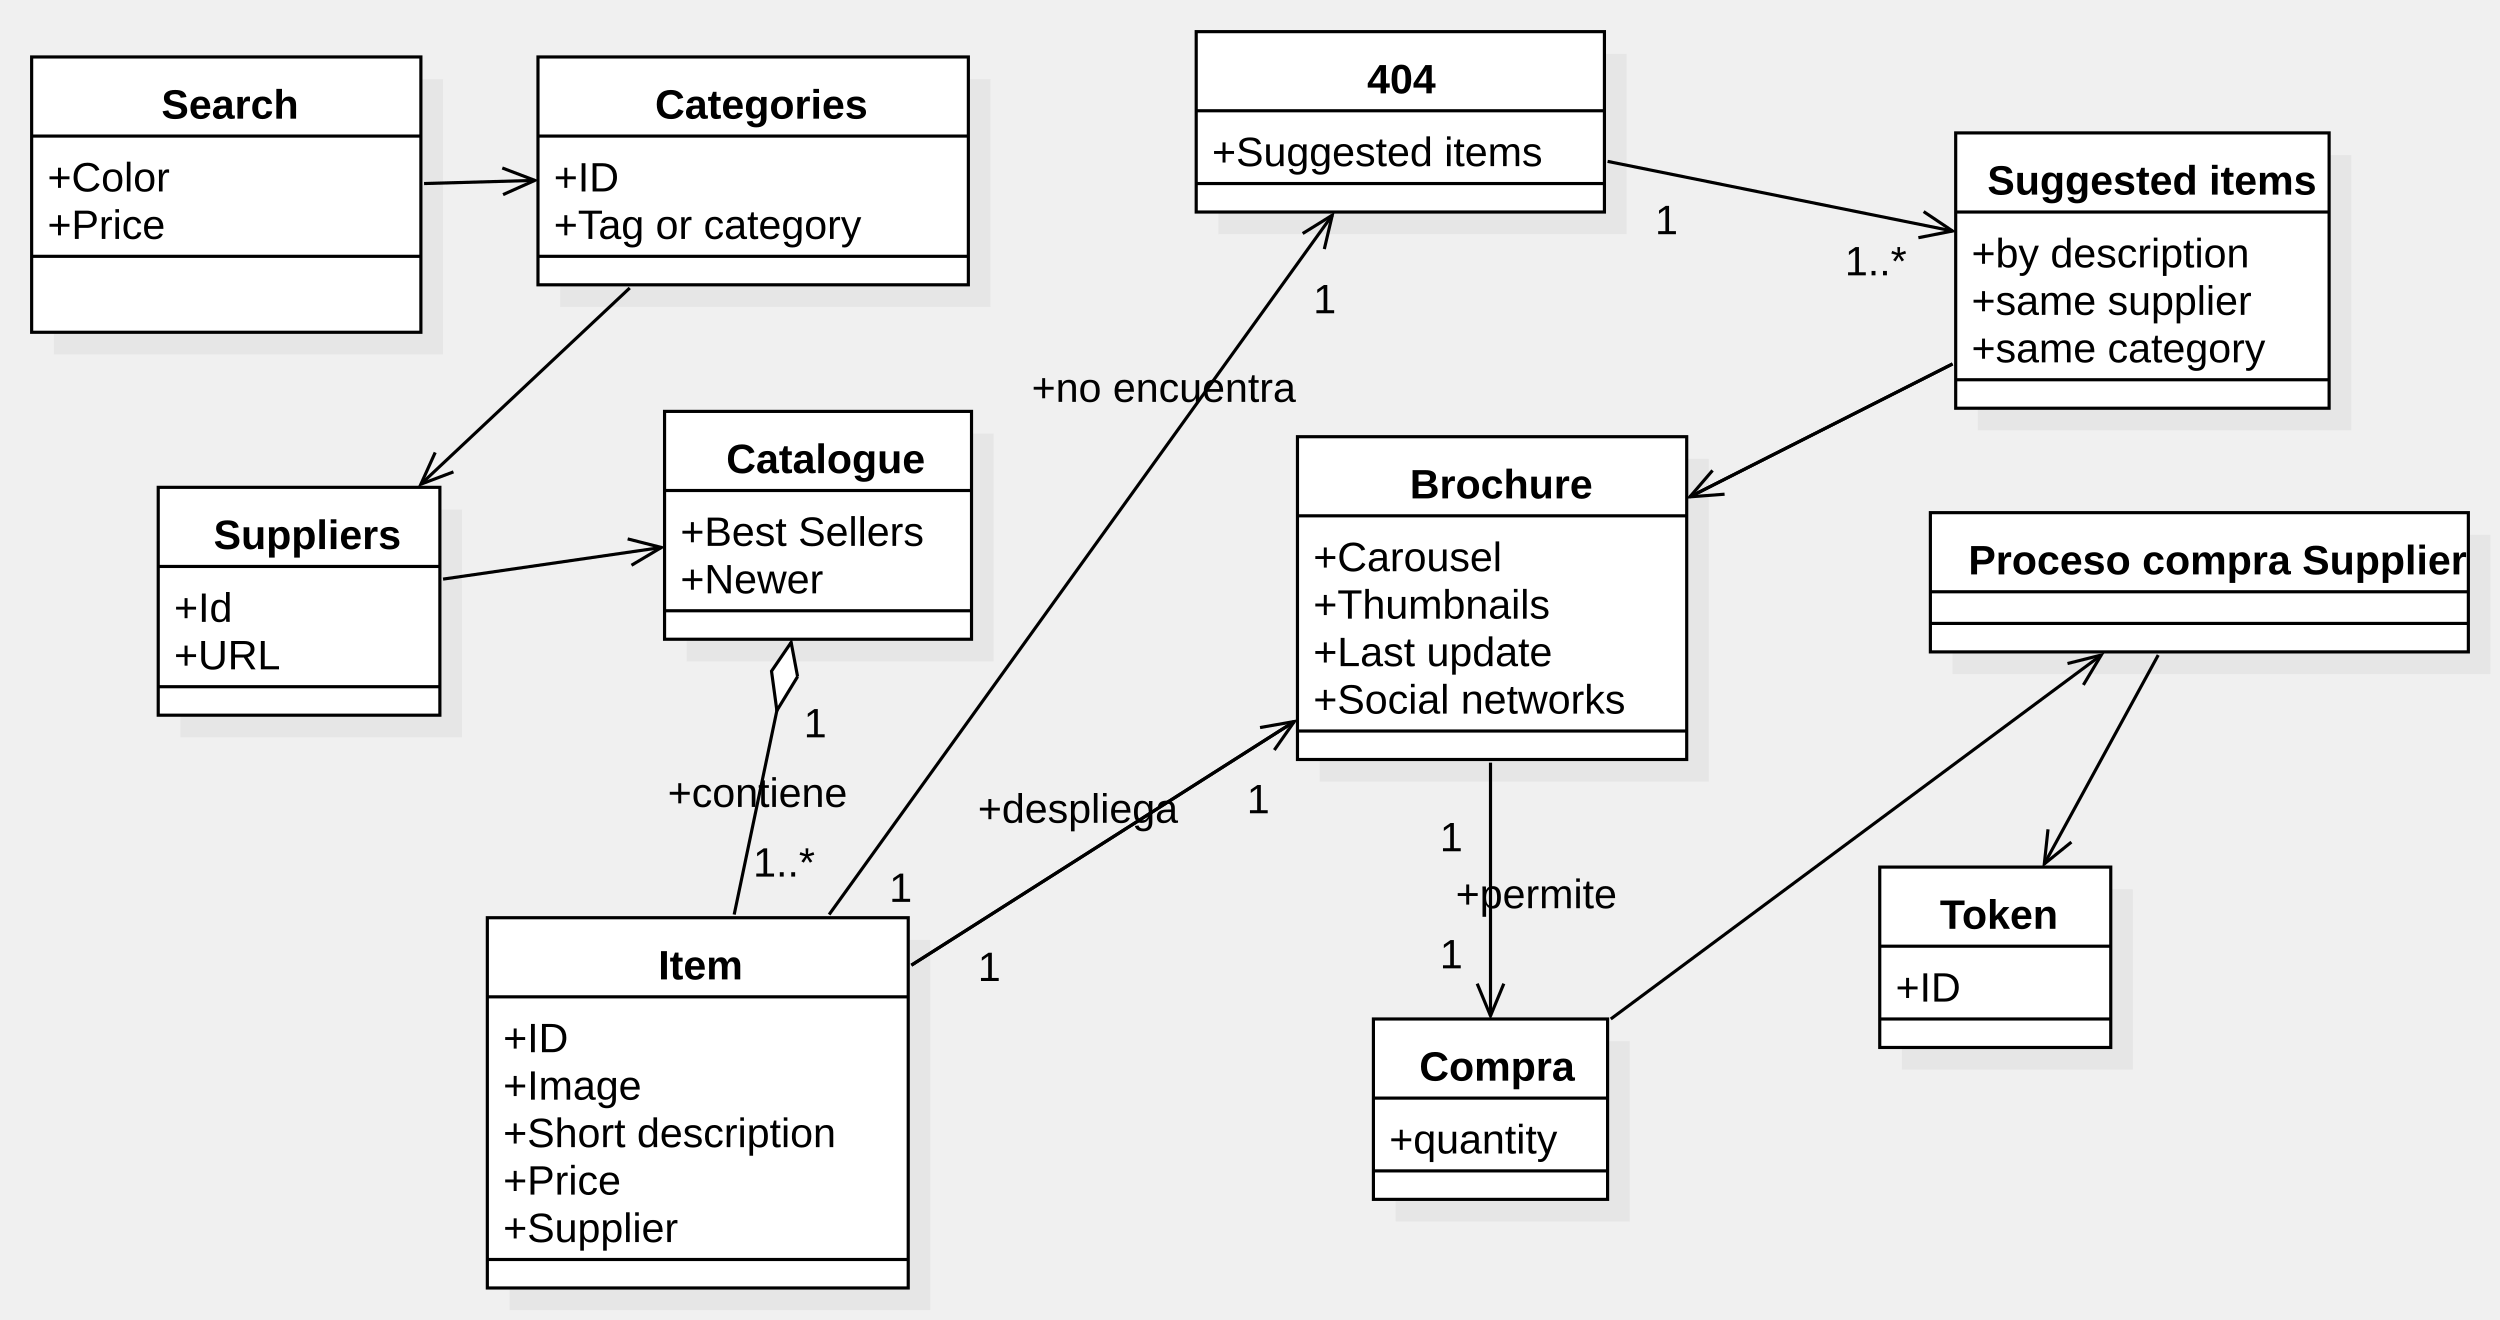
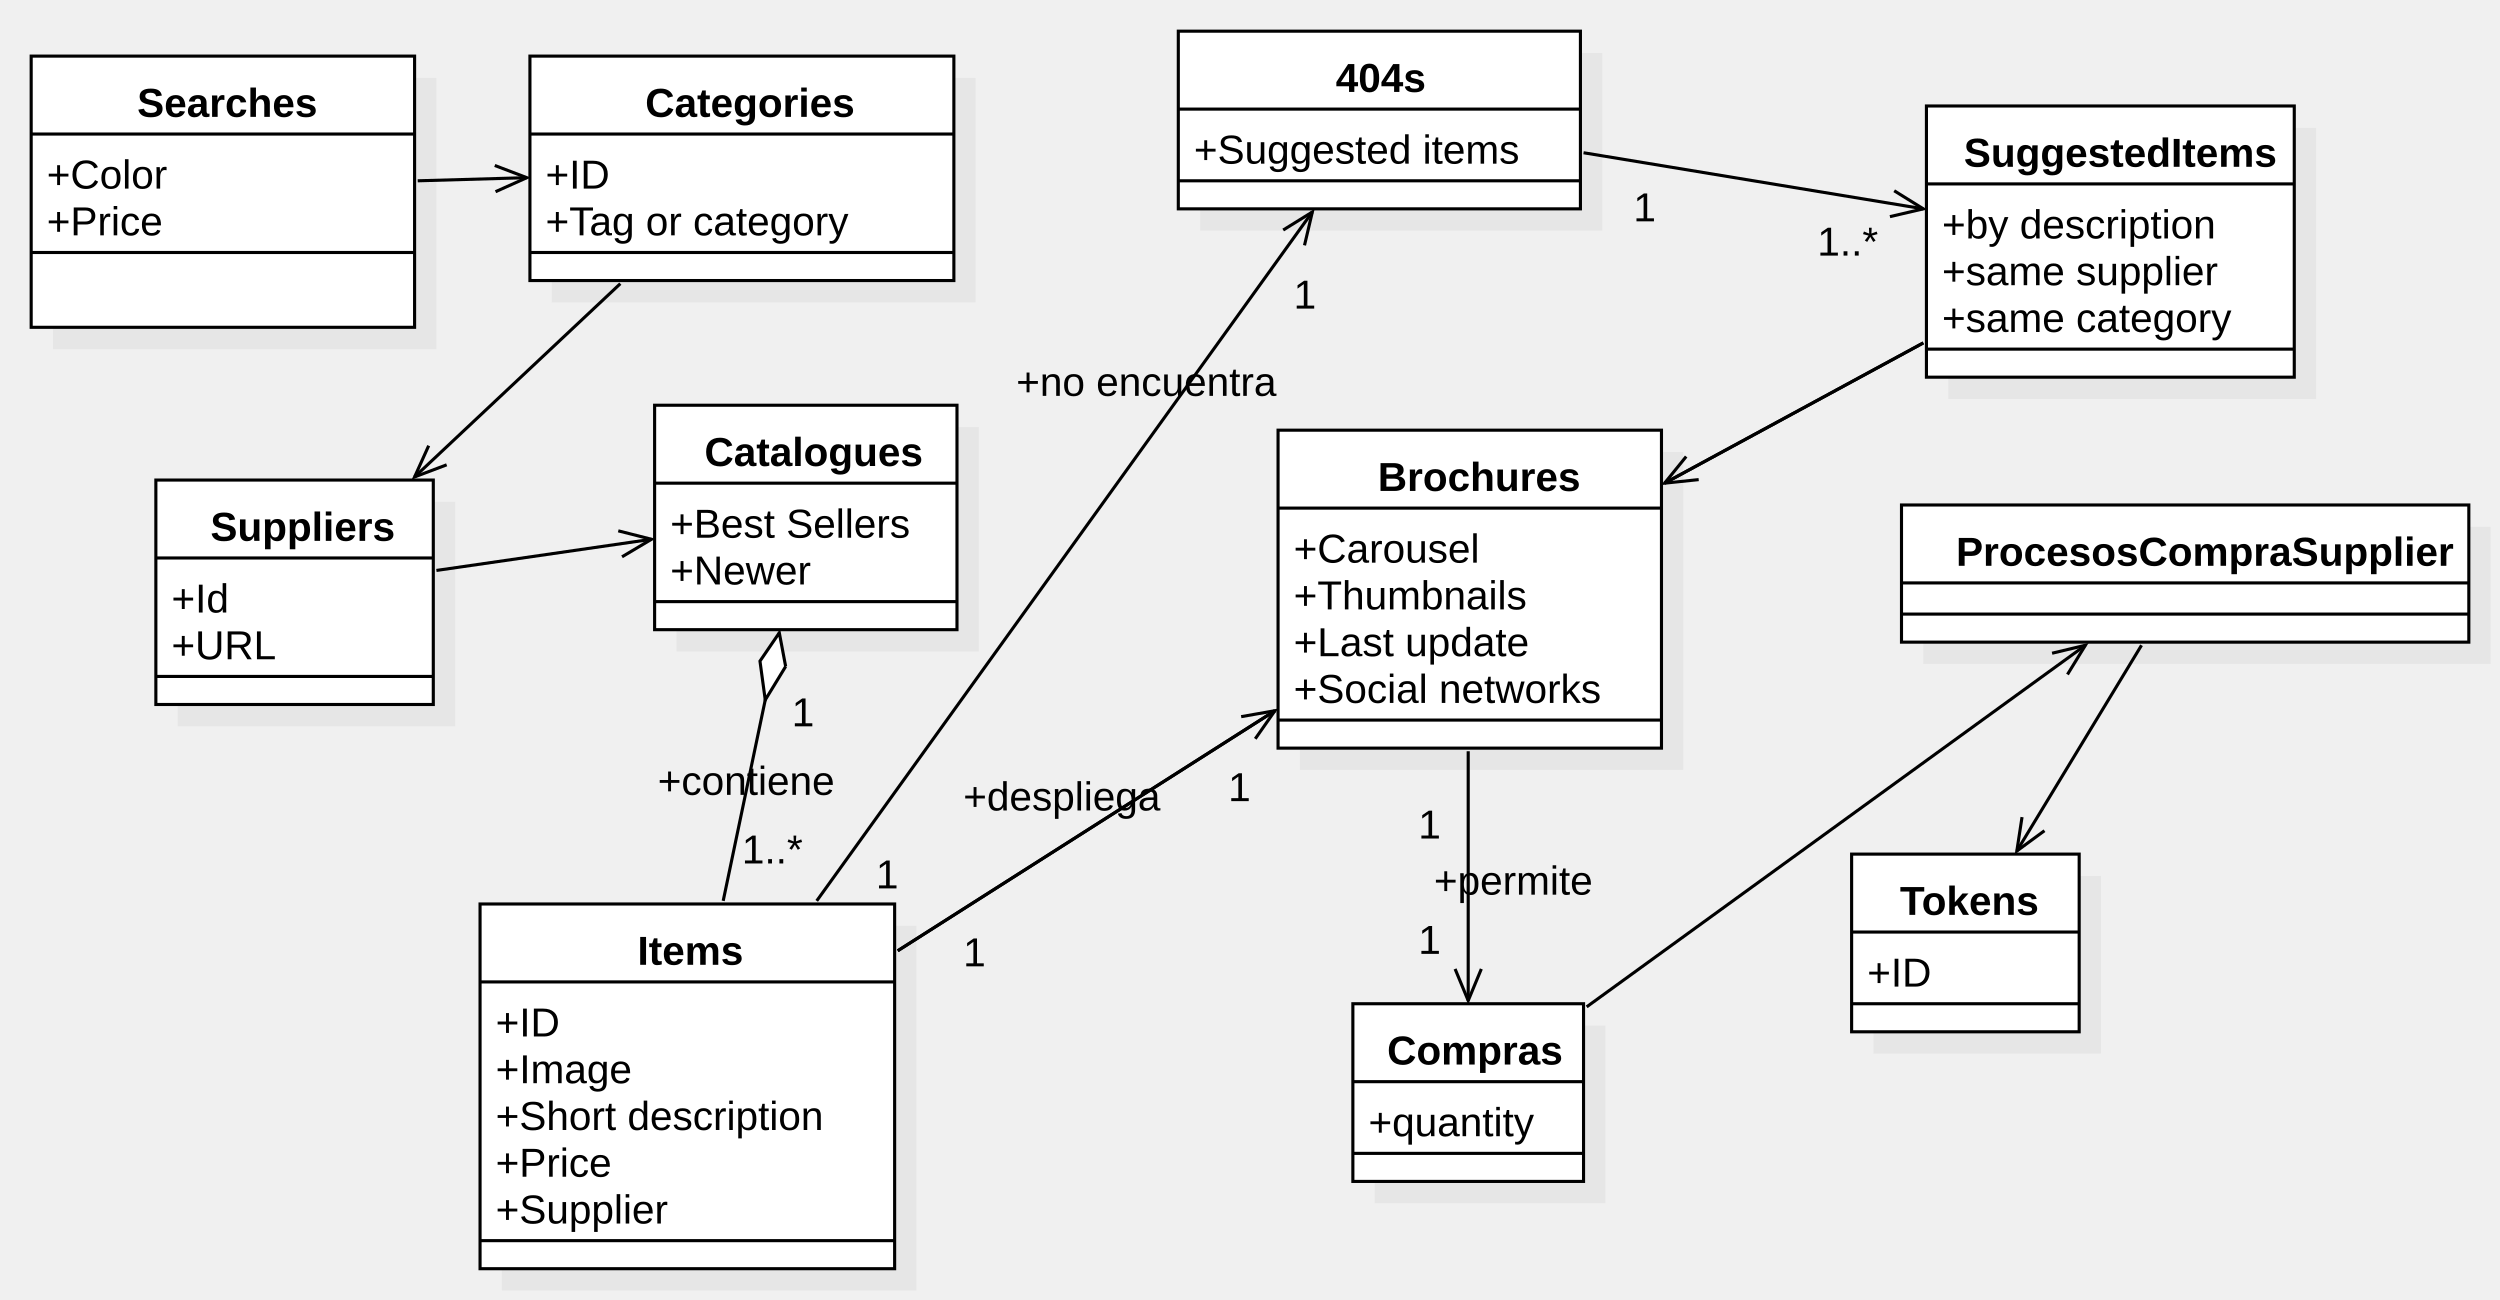
- <svg xmlns="http://www.w3.org/2000/svg" version="1.1" width="790" height="417">
+ <svg xmlns="http://www.w3.org/2000/svg" version="1.1" width="802" height="417">
  <defs />
  <g>
    <g transform="translate(-14,-6) scale(1,1)">
      <rect fill="#C0C0C0" stroke="none" x="31" y="31" width="123" height="87" opacity="0.2" />
    </g>
    <g transform="translate(-14,-6) scale(1,1)">
      <rect fill="#ffffff" stroke="none" x="24" y="24" width="123" height="87" />
    </g>
    <g transform="translate(-14,-6) scale(1,1)">
      <path fill="none" stroke="#000000" d="M 24 24 L 147 24 L 147 111 L 24 111 L 24 24 Z Z" stroke-miterlimit="10" />
    </g>
    <g transform="translate(-14,-6) scale(1,1)">
      <path fill="none" stroke="#000000" d="M 24 49 L 147 49" stroke-miterlimit="10" />
    </g>
    <g transform="translate(-14,-6) scale(1,1)">
      <path fill="none" stroke="#000000" d="M 24 87 L 147 87" stroke-miterlimit="10" />
    </g>
    <g transform="translate(-14,-6) scale(1,1)">
      <g>
        <path fill="none" stroke="none" />
-         <text fill="#000000" stroke="none" font-family="Arial" font-size="13px" font-style="normal" font-weight="bold" text-decoration="none" x="65" y="43.5">Search</text>
+         <text fill="#000000" stroke="none" font-family="Arial" font-size="13px" font-style="normal" font-weight="bold" text-decoration="none" x="58" y="43.5">Searches</text>
      </g>
    </g>
    <g transform="translate(-14,-6) scale(1,1)">
      <g>
        <path fill="none" stroke="none" />
        <text fill="#000000" stroke="none" font-family="Arial" font-size="13px" font-style="normal" font-weight="normal" text-decoration="none" x="29" y="66.5">+Color</text>
      </g>
    </g>
    <g transform="translate(-14,-6) scale(1,1)">
      <g>
        <path fill="none" stroke="none" />
        <text fill="#000000" stroke="none" font-family="Arial" font-size="13px" font-style="normal" font-weight="normal" text-decoration="none" x="29" y="81.5">+Price</text>
      </g>
    </g>
    <g transform="translate(-14,-6) scale(1,1)">
      <rect fill="#C0C0C0" stroke="none" x="231" y="143" width="97" height="72" opacity="0.2" />
    </g>
    <g transform="translate(-14,-6) scale(1,1)">
      <rect fill="#ffffff" stroke="none" x="224" y="136" width="97" height="72" />
    </g>
    <g transform="translate(-14,-6) scale(1,1)">
      <path fill="none" stroke="#000000" d="M 224 136 L 321 136 L 321 208 L 224 208 L 224 136 Z Z" stroke-miterlimit="10" />
    </g>
    <g transform="translate(-14,-6) scale(1,1)">
      <path fill="none" stroke="#000000" d="M 224 161 L 321 161" stroke-miterlimit="10" />
    </g>
    <g transform="translate(-14,-6) scale(1,1)">
      <path fill="none" stroke="#000000" d="M 224 199 L 321 199" stroke-miterlimit="10" />
    </g>
    <g transform="translate(-14,-6) scale(1,1)">
      <g>
        <path fill="none" stroke="none" />
-         <text fill="#000000" stroke="none" font-family="Arial" font-size="13px" font-style="normal" font-weight="bold" text-decoration="none" x="243.5" y="155.5">Catalogue</text>
+         <text fill="#000000" stroke="none" font-family="Arial" font-size="13px" font-style="normal" font-weight="bold" text-decoration="none" x="240" y="155.5">Catalogues</text>
      </g>
    </g>
    <g transform="translate(-14,-6) scale(1,1)">
      <g>
        <path fill="none" stroke="none" />
        <text fill="#000000" stroke="none" font-family="Arial" font-size="13px" font-style="normal" font-weight="normal" text-decoration="none" x="229" y="178.5">+Best Sellers</text>
      </g>
    </g>
    <g transform="translate(-14,-6) scale(1,1)">
      <g>
        <path fill="none" stroke="none" />
        <text fill="#000000" stroke="none" font-family="Arial" font-size="13px" font-style="normal" font-weight="normal" text-decoration="none" x="229" y="193.5">+Newer</text>
      </g>
    </g>
    <g transform="translate(-14,-6) scale(1,1)">
      <rect fill="#C0C0C0" stroke="none" x="431" y="151" width="123" height="102" opacity="0.2" />
    </g>
    <g transform="translate(-14,-6) scale(1,1)">
      <rect fill="#ffffff" stroke="none" x="424" y="144" width="123" height="102" />
    </g>
    <g transform="translate(-14,-6) scale(1,1)">
      <path fill="none" stroke="#000000" d="M 424 144 L 547 144 L 547 246 L 424 246 L 424 144 Z Z" stroke-miterlimit="10" />
    </g>
    <g transform="translate(-14,-6) scale(1,1)">
      <path fill="none" stroke="#000000" d="M 424 169 L 547 169" stroke-miterlimit="10" />
    </g>
    <g transform="translate(-14,-6) scale(1,1)">
      <path fill="none" stroke="#000000" d="M 424 237 L 547 237" stroke-miterlimit="10" />
    </g>
    <g transform="translate(-14,-6) scale(1,1)">
      <g>
        <path fill="none" stroke="none" />
-         <text fill="#000000" stroke="none" font-family="Arial" font-size="13px" font-style="normal" font-weight="bold" text-decoration="none" x="459.5" y="163.5">Brochure</text>
+         <text fill="#000000" stroke="none" font-family="Arial" font-size="13px" font-style="normal" font-weight="bold" text-decoration="none" x="456" y="163.5">Brochures</text>
      </g>
    </g>
    <g transform="translate(-14,-6) scale(1,1)">
      <g>
        <path fill="none" stroke="none" />
        <text fill="#000000" stroke="none" font-family="Arial" font-size="13px" font-style="normal" font-weight="normal" text-decoration="none" x="429" y="186.5">+Carousel</text>
      </g>
    </g>
    <g transform="translate(-14,-6) scale(1,1)">
      <g>
        <path fill="none" stroke="none" />
        <text fill="#000000" stroke="none" font-family="Arial" font-size="13px" font-style="normal" font-weight="normal" text-decoration="none" x="429" y="201.5">+Thumbnails</text>
      </g>
    </g>
    <g transform="translate(-14,-6) scale(1,1)">
      <g>
        <path fill="none" stroke="none" />
        <text fill="#000000" stroke="none" font-family="Arial" font-size="13px" font-style="normal" font-weight="normal" text-decoration="none" x="429" y="216.5">+Last update</text>
      </g>
    </g>
    <g transform="translate(-14,-6) scale(1,1)">
      <g>
        <path fill="none" stroke="none" />
        <text fill="#000000" stroke="none" font-family="Arial" font-size="13px" font-style="normal" font-weight="normal" text-decoration="none" x="429" y="231.5">+Social networks</text>
      </g>
    </g>
    <g transform="translate(-14,-6) scale(1,1)">
      <rect fill="#C0C0C0" stroke="none" x="455" y="335" width="74" height="57" opacity="0.2" />
    </g>
    <g transform="translate(-14,-6) scale(1,1)">
      <rect fill="#ffffff" stroke="none" x="448" y="328" width="74" height="57" />
    </g>
    <g transform="translate(-14,-6) scale(1,1)">
      <path fill="none" stroke="#000000" d="M 448 328 L 522 328 L 522 385 L 448 385 L 448 328 Z Z" stroke-miterlimit="10" />
    </g>
    <g transform="translate(-14,-6) scale(1,1)">
      <path fill="none" stroke="#000000" d="M 448 353 L 522 353" stroke-miterlimit="10" />
    </g>
    <g transform="translate(-14,-6) scale(1,1)">
      <path fill="none" stroke="#000000" d="M 448 376 L 522 376" stroke-miterlimit="10" />
    </g>
    <g transform="translate(-14,-6) scale(1,1)">
      <g>
        <path fill="none" stroke="none" />
-         <text fill="#000000" stroke="none" font-family="Arial" font-size="13px" font-style="normal" font-weight="bold" text-decoration="none" x="462.5" y="347.5">Compra</text>
+         <text fill="#000000" stroke="none" font-family="Arial" font-size="13px" font-style="normal" font-weight="bold" text-decoration="none" x="459" y="347.5">Compras</text>
      </g>
    </g>
    <g transform="translate(-14,-6) scale(1,1)">
      <g>
        <path fill="none" stroke="none" />
        <text fill="#000000" stroke="none" font-family="Arial" font-size="13px" font-style="normal" font-weight="normal" text-decoration="none" x="453" y="370.5">+quantity</text>
      </g>
    </g>
    <g transform="translate(-14,-6) scale(1,1)">
      <rect fill="#C0C0C0" stroke="none" x="191" y="31" width="136" height="72" opacity="0.2" />
    </g>
    <g transform="translate(-14,-6) scale(1,1)">
      <rect fill="#ffffff" stroke="none" x="184" y="24" width="136" height="72" />
    </g>
    <g transform="translate(-14,-6) scale(1,1)">
      <path fill="none" stroke="#000000" d="M 184 24 L 320 24 L 320 96 L 184 96 L 184 24 Z Z" stroke-miterlimit="10" />
    </g>
    <g transform="translate(-14,-6) scale(1,1)">
      <path fill="none" stroke="#000000" d="M 184 49 L 320 49" stroke-miterlimit="10" />
    </g>
    <g transform="translate(-14,-6) scale(1,1)">
      <path fill="none" stroke="#000000" d="M 184 87 L 320 87" stroke-miterlimit="10" />
    </g>
    <g transform="translate(-14,-6) scale(1,1)">
      <g>
        <path fill="none" stroke="none" />
        <text fill="#000000" stroke="none" font-family="Arial" font-size="13px" font-style="normal" font-weight="bold" text-decoration="none" x="221" y="43.5">Categories</text>
      </g>
    </g>
    <g transform="translate(-14,-6) scale(1,1)">
      <g>
        <path fill="none" stroke="none" />
        <text fill="#000000" stroke="none" font-family="Arial" font-size="13px" font-style="normal" font-weight="normal" text-decoration="none" x="189" y="66.5">+ID</text>
      </g>
    </g>
    <g transform="translate(-14,-6) scale(1,1)">
      <g>
        <path fill="none" stroke="none" />
        <text fill="#000000" stroke="none" font-family="Arial" font-size="13px" font-style="normal" font-weight="normal" text-decoration="none" x="189" y="81.5">+Tag or category</text>
      </g>
    </g>
    <g transform="translate(-14,-6) scale(1,1)">
      <rect fill="#C0C0C0" stroke="none" x="71" y="167" width="89" height="72" opacity="0.2" />
    </g>
    <g transform="translate(-14,-6) scale(1,1)">
      <rect fill="#ffffff" stroke="none" x="64" y="160" width="89" height="72" />
    </g>
    <g transform="translate(-14,-6) scale(1,1)">
      <path fill="none" stroke="#000000" d="M 64 160 L 153 160 L 153 232 L 64 232 L 64 160 Z Z" stroke-miterlimit="10" />
    </g>
    <g transform="translate(-14,-6) scale(1,1)">
      <path fill="none" stroke="#000000" d="M 64 185 L 153 185" stroke-miterlimit="10" />
    </g>
    <g transform="translate(-14,-6) scale(1,1)">
      <path fill="none" stroke="#000000" d="M 64 223 L 153 223" stroke-miterlimit="10" />
    </g>
    <g transform="translate(-14,-6) scale(1,1)">
      <g>
        <path fill="none" stroke="none" />
        <text fill="#000000" stroke="none" font-family="Arial" font-size="13px" font-style="normal" font-weight="bold" text-decoration="none" x="81.5" y="179.5">Suppliers</text>
      </g>
    </g>
    <g transform="translate(-14,-6) scale(1,1)">
      <g>
        <path fill="none" stroke="none" />
        <text fill="#000000" stroke="none" font-family="Arial" font-size="13px" font-style="normal" font-weight="normal" text-decoration="none" x="69" y="202.5">+Id</text>
      </g>
    </g>
    <g transform="translate(-14,-6) scale(1,1)">
      <g>
        <path fill="none" stroke="none" />
        <text fill="#000000" stroke="none" font-family="Arial" font-size="13px" font-style="normal" font-weight="normal" text-decoration="none" x="69" y="217.5">+URL</text>
      </g>
    </g>
    <g transform="translate(-14,-6) scale(1,1)">
      <rect fill="#C0C0C0" stroke="none" x="399" y="23" width="129" height="57" opacity="0.2" />
    </g>
    <g transform="translate(-14,-6) scale(1,1)">
      <rect fill="#ffffff" stroke="none" x="392" y="16" width="129" height="57" />
    </g>
    <g transform="translate(-14,-6) scale(1,1)">
      <path fill="none" stroke="#000000" d="M 392 16 L 521 16 L 521 73 L 392 73 L 392 16 Z Z" stroke-miterlimit="10" />
    </g>
    <g transform="translate(-14,-6) scale(1,1)">
      <path fill="none" stroke="#000000" d="M 392 41 L 521 41" stroke-miterlimit="10" />
    </g>
    <g transform="translate(-14,-6) scale(1,1)">
      <path fill="none" stroke="#000000" d="M 392 64 L 521 64" stroke-miterlimit="10" />
    </g>
    <g transform="translate(-14,-6) scale(1,1)">
      <g>
        <path fill="none" stroke="none" />
-         <text fill="#000000" stroke="none" font-family="Arial" font-size="13px" font-style="normal" font-weight="bold" text-decoration="none" x="446" y="35.5">404</text>
+         <text fill="#000000" stroke="none" font-family="Arial" font-size="13px" font-style="normal" font-weight="bold" text-decoration="none" x="442.5" y="35.5">404s</text>
      </g>
    </g>
    <g transform="translate(-14,-6) scale(1,1)">
      <g>
        <path fill="none" stroke="none" />
        <text fill="#000000" stroke="none" font-family="Arial" font-size="13px" font-style="normal" font-weight="normal" text-decoration="none" x="397" y="58.5">+Suggested items</text>
      </g>
    </g>
    <g transform="translate(-14,-6) scale(1,1)">
-       <rect fill="#C0C0C0" stroke="none" x="639" y="55" width="118" height="87" opacity="0.2" />
-     </g>
-     <g transform="translate(-14,-6) scale(1,1)">
-       <rect fill="#ffffff" stroke="none" x="632" y="48" width="118" height="87" />
-     </g>
-     <g transform="translate(-14,-6) scale(1,1)">
-       <path fill="none" stroke="#000000" d="M 632 48 L 750 48 L 750 135 L 632 135 L 632 48 Z Z" stroke-miterlimit="10" />
-     </g>
-     <g transform="translate(-14,-6) scale(1,1)">
-       <path fill="none" stroke="#000000" d="M 632 73 L 750 73" stroke-miterlimit="10" />
-     </g>
-     <g transform="translate(-14,-6) scale(1,1)">
-       <path fill="none" stroke="#000000" d="M 632 126 L 750 126" stroke-miterlimit="10" />
-     </g>
-     <g transform="translate(-14,-6) scale(1,1)">
-       <g>
-         <path fill="none" stroke="none" />
-         <text fill="#000000" stroke="none" font-family="Arial" font-size="13px" font-style="normal" font-weight="bold" text-decoration="none" x="642" y="67.5">Suggested items</text>
-       </g>
-     </g>
-     <g transform="translate(-14,-6) scale(1,1)">
-       <g>
-         <path fill="none" stroke="none" />
-         <text fill="#000000" stroke="none" font-family="Arial" font-size="13px" font-style="normal" font-weight="normal" text-decoration="none" x="637" y="90.5">+by description</text>
-       </g>
-     </g>
-     <g transform="translate(-14,-6) scale(1,1)">
-       <g>
-         <path fill="none" stroke="none" />
-         <text fill="#000000" stroke="none" font-family="Arial" font-size="13px" font-style="normal" font-weight="normal" text-decoration="none" x="637" y="105.5">+same supplier</text>
-       </g>
-     </g>
-     <g transform="translate(-14,-6) scale(1,1)">
-       <g>
-         <path fill="none" stroke="none" />
-         <text fill="#000000" stroke="none" font-family="Arial" font-size="13px" font-style="normal" font-weight="normal" text-decoration="none" x="637" y="120.5">+same category</text>
+       <rect fill="#C0C0C0" stroke="none" x="639" y="47" width="118" height="87" opacity="0.2" />
+     </g>
+     <g transform="translate(-14,-6) scale(1,1)">
+       <rect fill="#ffffff" stroke="none" x="632" y="40" width="118" height="87" />
+     </g>
+     <g transform="translate(-14,-6) scale(1,1)">
+       <path fill="none" stroke="#000000" d="M 632 40 L 750 40 L 750 127 L 632 127 L 632 40 Z Z" stroke-miterlimit="10" />
+     </g>
+     <g transform="translate(-14,-6) scale(1,1)">
+       <path fill="none" stroke="#000000" d="M 632 65 L 750 65" stroke-miterlimit="10" />
+     </g>
+     <g transform="translate(-14,-6) scale(1,1)">
+       <path fill="none" stroke="#000000" d="M 632 118 L 750 118" stroke-miterlimit="10" />
+     </g>
+     <g transform="translate(-14,-6) scale(1,1)">
+       <g>
+         <path fill="none" stroke="none" />
+         <text fill="#000000" stroke="none" font-family="Arial" font-size="13px" font-style="normal" font-weight="bold" text-decoration="none" x="644" y="59.5">SuggestedItems</text>
+       </g>
+     </g>
+     <g transform="translate(-14,-6) scale(1,1)">
+       <g>
+         <path fill="none" stroke="none" />
+         <text fill="#000000" stroke="none" font-family="Arial" font-size="13px" font-style="normal" font-weight="normal" text-decoration="none" x="637" y="82.5">+by description</text>
+       </g>
+     </g>
+     <g transform="translate(-14,-6) scale(1,1)">
+       <g>
+         <path fill="none" stroke="none" />
+         <text fill="#000000" stroke="none" font-family="Arial" font-size="13px" font-style="normal" font-weight="normal" text-decoration="none" x="637" y="97.5">+same supplier</text>
+       </g>
+     </g>
+     <g transform="translate(-14,-6) scale(1,1)">
+       <g>
+         <path fill="none" stroke="none" />
+         <text fill="#000000" stroke="none" font-family="Arial" font-size="13px" font-style="normal" font-weight="normal" text-decoration="none" x="637" y="112.5">+same category</text>
      </g>
    </g>
    <g transform="translate(-14,-6) scale(1,1)">
      <path fill="none" stroke="#000000" d="M 148 64 L 183 63" stroke-miterlimit="10" />
    </g>
    <g transform="translate(-14,-6) scale(1,1)">
      <path fill="none" stroke="#000000" d="M 172.962 67.498 L 183 63 L 172.721 59.082" stroke-miterlimit="10" />
    </g>
    <g transform="translate(-14,-6) scale(1,1)">
      <path fill="none" stroke="#000000" d="M 154 189 L 223 179" stroke-miterlimit="10" />
    </g>
    <g transform="translate(-14,-6) scale(1,1)">
      <path fill="none" stroke="#000000" d="M 213.546 184.624 L 223 179 L 212.339 176.292" stroke-miterlimit="10" />
    </g>
    <g transform="translate(-14,-6) scale(1,1)">
      <path fill="none" stroke="#000000" d="M 213 97 L 147 159" stroke-miterlimit="10" />
    </g>
    <g transform="translate(-14,-6) scale(1,1)">
      <path fill="none" stroke="#000000" d="M 151.525 148.974 L 147 159 L 157.289 155.11" stroke-miterlimit="10" />
    </g>
    <g transform="translate(-14,-6) scale(1,1)">
      <path fill="none" stroke="#000000" d="M 276 295 L 435 74" stroke-miterlimit="10" />
    </g>
    <g transform="translate(-14,-6) scale(1,1)">
      <path fill="none" stroke="#000000" d="M 432.482 84.708 L 435 74 L 425.648 79.791" stroke-miterlimit="10" />
    </g>
    <g transform="translate(-14,-6) scale(1,1)">
      <g>
        <path fill="none" stroke="none" />
        <text fill="#000000" stroke="none" font-family="Arial" font-size="13px" font-style="normal" font-weight="normal" text-decoration="none" x="340" y="133">+no encuentra</text>
      </g>
    </g>
    <g transform="translate(-14,-6) scale(1,1)">
      <g>
        <path fill="none" stroke="none" />
        <text fill="#000000" stroke="none" font-family="Arial" font-size="13px" font-style="normal" font-weight="normal" text-decoration="none" x="295" y="291">1</text>
      </g>
    </g>
    <g transform="translate(-14,-6) scale(1,1)">
      <g>
        <path fill="none" stroke="none" />
        <text fill="#000000" stroke="none" font-family="Arial" font-size="13px" font-style="normal" font-weight="normal" text-decoration="none" x="429" y="105">1</text>
      </g>
    </g>
    <g transform="translate(-14,-6) scale(1,1)">
-       <path fill="none" stroke="#000000" d="M 522 57 L 631 79" stroke-miterlimit="10" />
-     </g>
-     <g transform="translate(-14,-6) scale(1,1)">
-       <path fill="none" stroke="#000000" d="M 620.205 81.116 L 631 79 L 621.871 72.863" stroke-miterlimit="10" />
-     </g>
-     <g transform="translate(-14,-6) scale(1,1)">
-       <g>
-         <path fill="none" stroke="none" />
-         <text fill="#000000" stroke="none" font-family="Arial" font-size="13px" font-style="normal" font-weight="normal" text-decoration="none" x="537" y="80">1</text>
-       </g>
-     </g>
-     <g transform="translate(-14,-6) scale(1,1)">
-       <g>
-         <path fill="none" stroke="none" />
-         <text fill="#000000" stroke="none" font-family="Arial" font-size="13px" font-style="normal" font-weight="normal" text-decoration="none" x="597" y="93">1..*</text>
-       </g>
-     </g>
-     <g transform="translate(-14,-6) scale(1,1)">
-       <path fill="none" stroke="#000000" d="M 631 121 L 548 163" stroke-miterlimit="10" />
-     </g>
-     <g transform="translate(-14,-6) scale(1,1)">
-       <path fill="none" stroke="#000000" d="M 555.167 154.655 L 548 163 L 558.968 162.167" stroke-miterlimit="10" />
-     </g>
-     <g transform="translate(-14,-6) scale(1,1)">
-       <rect fill="#C0C0C0" stroke="none" x="631" y="175" width="170" height="44" opacity="0.2" />
-     </g>
-     <g transform="translate(-14,-6) scale(1,1)">
-       <rect fill="#ffffff" stroke="none" x="624" y="168" width="170" height="44" />
-     </g>
-     <g transform="translate(-14,-6) scale(1,1)">
-       <path fill="none" stroke="#000000" d="M 624 168 L 794 168 L 794 212 L 624 212 L 624 168 Z Z" stroke-miterlimit="10" />
-     </g>
-     <g transform="translate(-14,-6) scale(1,1)">
-       <path fill="none" stroke="#000000" d="M 624 193 L 794 193" stroke-miterlimit="10" />
-     </g>
-     <g transform="translate(-14,-6) scale(1,1)">
-       <path fill="none" stroke="#000000" d="M 624 203 L 794 203" stroke-miterlimit="10" />
-     </g>
-     <g transform="translate(-14,-6) scale(1,1)">
-       <g>
-         <path fill="none" stroke="none" />
-         <text fill="#000000" stroke="none" font-family="Arial" font-size="13px" font-style="normal" font-weight="bold" text-decoration="none" x="636" y="187.5">Proceso compra Supplier</text>
-       </g>
-     </g>
-     <g transform="translate(-14,-6) scale(1,1)">
-       <path fill="none" stroke="#000000" d="M 523 328 L 678 213" stroke-miterlimit="10" />
-     </g>
-     <g transform="translate(-14,-6) scale(1,1)">
-       <path fill="none" stroke="#000000" d="M 672.347 222.436 L 678 213 L 667.33 215.675" stroke-miterlimit="10" />
+       <path fill="none" stroke="#000000" d="M 522 55 L 631 73" stroke-miterlimit="10" />
+     </g>
+     <g transform="translate(-14,-6) scale(1,1)">
+       <path fill="none" stroke="#000000" d="M 620.287 75.497 L 631 73 L 621.659 67.191" stroke-miterlimit="10" />
+     </g>
+     <g transform="translate(-14,-6) scale(1,1)">
+       <g>
+         <path fill="none" stroke="none" />
+         <text fill="#000000" stroke="none" font-family="Arial" font-size="13px" font-style="normal" font-weight="normal" text-decoration="none" x="538" y="77">1</text>
+       </g>
+     </g>
+     <g transform="translate(-14,-6) scale(1,1)">
+       <g>
+         <path fill="none" stroke="none" />
+         <text fill="#000000" stroke="none" font-family="Arial" font-size="13px" font-style="normal" font-weight="normal" text-decoration="none" x="597" y="88">1..*</text>
+       </g>
+     </g>
+     <g transform="translate(-14,-6) scale(1,1)">
+       <path fill="none" stroke="#000000" d="M 631 116 L 548 161" stroke-miterlimit="10" />
+     </g>
+     <g transform="translate(-14,-6) scale(1,1)">
+       <path fill="none" stroke="#000000" d="M 554.928 152.456 L 548 161 L 558.94 159.857" stroke-miterlimit="10" />
+     </g>
+     <g transform="translate(-14,-6) scale(1,1)">
+       <rect fill="#C0C0C0" stroke="none" x="631" y="175" width="182" height="44" opacity="0.2" />
+     </g>
+     <g transform="translate(-14,-6) scale(1,1)">
+       <rect fill="#ffffff" stroke="none" x="624" y="168" width="182" height="44" />
+     </g>
+     <g transform="translate(-14,-6) scale(1,1)">
+       <path fill="none" stroke="#000000" d="M 624 168 L 806 168 L 806 212 L 624 212 L 624 168 Z Z" stroke-miterlimit="10" />
+     </g>
+     <g transform="translate(-14,-6) scale(1,1)">
+       <path fill="none" stroke="#000000" d="M 624 193 L 806 193" stroke-miterlimit="10" />
+     </g>
+     <g transform="translate(-14,-6) scale(1,1)">
+       <path fill="none" stroke="#000000" d="M 624 203 L 806 203" stroke-miterlimit="10" />
+     </g>
+     <g transform="translate(-14,-6) scale(1,1)">
+       <g>
+         <path fill="none" stroke="none" />
+         <text fill="#000000" stroke="none" font-family="Arial" font-size="13px" font-style="normal" font-weight="bold" text-decoration="none" x="641.5" y="187.5">ProcesosCompraSupplier</text>
+       </g>
+     </g>
+     <g transform="translate(-14,-6) scale(1,1)">
+       <path fill="none" stroke="#000000" d="M 523 329 L 683 213" stroke-miterlimit="10" />
+     </g>
+     <g transform="translate(-14,-6) scale(1,1)">
+       <path fill="none" stroke="#000000" d="M 677.243 222.373 L 683 213 L 672.301 215.557" stroke-miterlimit="10" />
    </g>
    <g transform="translate(-14,-6) scale(1,1)">
      <rect fill="#C0C0C0" stroke="none" x="615" y="287" width="73" height="57" opacity="0.2" />
    </g>
    <g transform="translate(-14,-6) scale(1,1)">
      <rect fill="#ffffff" stroke="none" x="608" y="280" width="73" height="57" />
    </g>
    <g transform="translate(-14,-6) scale(1,1)">
      <path fill="none" stroke="#000000" d="M 608 280 L 681 280 L 681 337 L 608 337 L 608 280 Z Z" stroke-miterlimit="10" />
    </g>
    <g transform="translate(-14,-6) scale(1,1)">
      <path fill="none" stroke="#000000" d="M 608 305 L 681 305" stroke-miterlimit="10" />
    </g>
    <g transform="translate(-14,-6) scale(1,1)">
      <path fill="none" stroke="#000000" d="M 608 328 L 681 328" stroke-miterlimit="10" />
    </g>
    <g transform="translate(-14,-6) scale(1,1)">
      <g>
        <path fill="none" stroke="none" />
-         <text fill="#000000" stroke="none" font-family="Arial" font-size="13px" font-style="normal" font-weight="bold" text-decoration="none" x="627" y="299.5">Token</text>
+         <text fill="#000000" stroke="none" font-family="Arial" font-size="13px" font-style="normal" font-weight="bold" text-decoration="none" x="623.5" y="299.5">Tokens</text>
      </g>
    </g>
    <g transform="translate(-14,-6) scale(1,1)">
      <g>
        <path fill="none" stroke="none" />
        <text fill="#000000" stroke="none" font-family="Arial" font-size="13px" font-style="normal" font-weight="normal" text-decoration="none" x="613" y="322.5">+ID</text>
      </g>
    </g>
    <g transform="translate(-14,-6) scale(1,1)">
-       <path fill="none" stroke="#000000" d="M 696 213 L 660 279" stroke-miterlimit="10" />
-     </g>
-     <g transform="translate(-14,-6) scale(1,1)">
-       <path fill="none" stroke="#000000" d="M 661.171 268.062 L 660 279 L 668.562 272.094" stroke-miterlimit="10" />
+       <path fill="none" stroke="#000000" d="M 701 213 L 661 279" stroke-miterlimit="10" />
+     </g>
+     <g transform="translate(-14,-6) scale(1,1)">
+       <path fill="none" stroke="#000000" d="M 662.667 268.127 L 661 279 L 669.867 272.491" stroke-miterlimit="10" />
    </g>
    <g transform="translate(-14,-6) scale(1,1)">
      <path fill="none" stroke="#000000" d="M 485 247 L 485 327" stroke-miterlimit="10" />
    </g>
    <g transform="translate(-14,-6) scale(1,1)">
      <path fill="none" stroke="#000000" d="M 480.79 316.837 L 485 327 L 489.21 316.837" stroke-miterlimit="10" />
    </g>
    <g transform="translate(-14,-6) scale(1,1)">
      <g>
        <path fill="none" stroke="none" />
        <text fill="#000000" stroke="none" font-family="Arial" font-size="13px" font-style="normal" font-weight="normal" text-decoration="none" x="474" y="293">+permite</text>
      </g>
    </g>
    <g transform="translate(-14,-6) scale(1,1)">
      <g>
        <path fill="none" stroke="none" />
        <text fill="#000000" stroke="none" font-family="Arial" font-size="13px" font-style="normal" font-weight="normal" text-decoration="none" x="469" y="275">1</text>
      </g>
    </g>
    <g transform="translate(-14,-6) scale(1,1)">
      <g>
        <path fill="none" stroke="none" />
        <text fill="#000000" stroke="none" font-family="Arial" font-size="13px" font-style="normal" font-weight="normal" text-decoration="none" x="469" y="312">1</text>
      </g>
    </g>
    <g transform="translate(-14,-6) scale(1,1)">
      <rect fill="#C0C0C0" stroke="none" x="175" y="303" width="133" height="117" opacity="0.2" />
    </g>
    <g transform="translate(-14,-6) scale(1,1)">
      <rect fill="#ffffff" stroke="none" x="168" y="296" width="133" height="117" />
    </g>
    <g transform="translate(-14,-6) scale(1,1)">
      <path fill="none" stroke="#000000" d="M 168 296 L 301 296 L 301 413 L 168 413 L 168 296 Z Z" stroke-miterlimit="10" />
    </g>
    <g transform="translate(-14,-6) scale(1,1)">
      <path fill="none" stroke="#000000" d="M 168 321 L 301 321" stroke-miterlimit="10" />
    </g>
    <g transform="translate(-14,-6) scale(1,1)">
      <path fill="none" stroke="#000000" d="M 168 404 L 301 404" stroke-miterlimit="10" />
    </g>
    <g transform="translate(-14,-6) scale(1,1)">
      <g>
        <path fill="none" stroke="none" />
-         <text fill="#000000" stroke="none" font-family="Arial" font-size="13px" font-style="normal" font-weight="bold" text-decoration="none" x="222" y="315.5">Item</text>
+         <text fill="#000000" stroke="none" font-family="Arial" font-size="13px" font-style="normal" font-weight="bold" text-decoration="none" x="218.5" y="315.5">Items</text>
      </g>
    </g>
    <g transform="translate(-14,-6) scale(1,1)">
      <g>
        <path fill="none" stroke="none" />
        <text fill="#000000" stroke="none" font-family="Arial" font-size="13px" font-style="normal" font-weight="normal" text-decoration="none" x="173" y="338.5">+ID</text>
      </g>
    </g>
    <g transform="translate(-14,-6) scale(1,1)">
      <g>
        <path fill="none" stroke="none" />
        <text fill="#000000" stroke="none" font-family="Arial" font-size="13px" font-style="normal" font-weight="normal" text-decoration="none" x="173" y="353.5">+Image</text>
      </g>
    </g>
    <g transform="translate(-14,-6) scale(1,1)">
      <g>
        <path fill="none" stroke="none" />
        <text fill="#000000" stroke="none" font-family="Arial" font-size="13px" font-style="normal" font-weight="normal" text-decoration="none" x="173" y="368.5">+Short description</text>
      </g>
    </g>
    <g transform="translate(-14,-6) scale(1,1)">
      <g>
        <path fill="none" stroke="none" />
        <text fill="#000000" stroke="none" font-family="Arial" font-size="13px" font-style="normal" font-weight="normal" text-decoration="none" x="173" y="383.5">+Price</text>
      </g>
    </g>
    <g transform="translate(-14,-6) scale(1,1)">
      <g>
        <path fill="none" stroke="none" />
        <text fill="#000000" stroke="none" font-family="Arial" font-size="13px" font-style="normal" font-weight="normal" text-decoration="none" x="173" y="398.5">+Supplier</text>
      </g>
    </g>
    <g transform="translate(-14,-6) scale(1,1)">
      <path fill="none" stroke="#000000" d="M 246 295 L 264 209" stroke-miterlimit="10" />
    </g>
    <g transform="translate(-14,-6) scale(1,1)">
      <path fill="#FFFFFF" stroke="none" d="M 266.038 219.81 L 264 209 L 257.798 218.085 L 259.493 230.533" />
    </g>
    <g transform="translate(-14,-6) scale(1,1)">
      <path fill="none" stroke="#000000" d="M 266.038 219.81 L 264 209 L 257.798 218.085 L 259.493 230.533 L 266.038 219.81" stroke-miterlimit="10" />
    </g>
    <g transform="translate(-14,-6) scale(1,1)">
      <g>
        <path fill="none" stroke="none" />
        <text fill="#000000" stroke="none" font-family="Arial" font-size="13px" font-style="normal" font-weight="normal" text-decoration="none" x="225" y="261">+contiene</text>
      </g>
    </g>
    <g transform="translate(-14,-6) scale(1,1)">
      <g>
        <path fill="none" stroke="none" />
        <text fill="#000000" stroke="none" font-family="Arial" font-size="13px" font-style="normal" font-weight="normal" text-decoration="none" x="252" y="283">1..*</text>
      </g>
    </g>
    <g transform="translate(-14,-6) scale(1,1)">
      <g>
        <path fill="none" stroke="none" />
        <text fill="#000000" stroke="none" font-family="Arial" font-size="13px" font-style="normal" font-weight="normal" text-decoration="none" x="268" y="239">1</text>
      </g>
    </g>
    <g transform="translate(-14,-6) scale(1,1)">
      <path fill="none" stroke="#000000" d="M 302 311 L 423 234" stroke-miterlimit="10" />
    </g>
    <g transform="translate(-14,-6) scale(1,1)">
-       <path fill="none" stroke="#000000" d="M 548 163 L 631 121" stroke-miterlimit="10" />
+       <path fill="none" stroke="#000000" d="M 548 161 L 631 116" stroke-miterlimit="10" />
    </g>
    <g transform="translate(-14,-6) scale(1,1)">
      <path fill="none" stroke="#000000" d="M 302 311 L 423 234" stroke-miterlimit="10" />
    </g>
    <g transform="translate(-14,-6) scale(1,1)">
      <path fill="none" stroke="#000000" d="M 416.686 243.007 L 423 234 L 412.166 235.905" stroke-miterlimit="10" />
    </g>
    <g transform="translate(-14,-6) scale(1,1)">
      <g>
        <path fill="none" stroke="none" />
        <text fill="#000000" stroke="none" font-family="Arial" font-size="13px" font-style="normal" font-weight="normal" text-decoration="none" x="323" y="266">+despliega</text>
      </g>
    </g>
    <g transform="translate(-14,-6) scale(1,1)">
      <g>
        <path fill="none" stroke="none" />
        <text fill="#000000" stroke="none" font-family="Arial" font-size="13px" font-style="normal" font-weight="normal" text-decoration="none" x="323" y="316">1</text>
      </g>
    </g>
    <g transform="translate(-14,-6) scale(1,1)">
      <g>
        <path fill="none" stroke="none" />
        <text fill="#000000" stroke="none" font-family="Arial" font-size="13px" font-style="normal" font-weight="normal" text-decoration="none" x="408" y="263">1</text>
      </g>
    </g>
  </g>
</svg>
